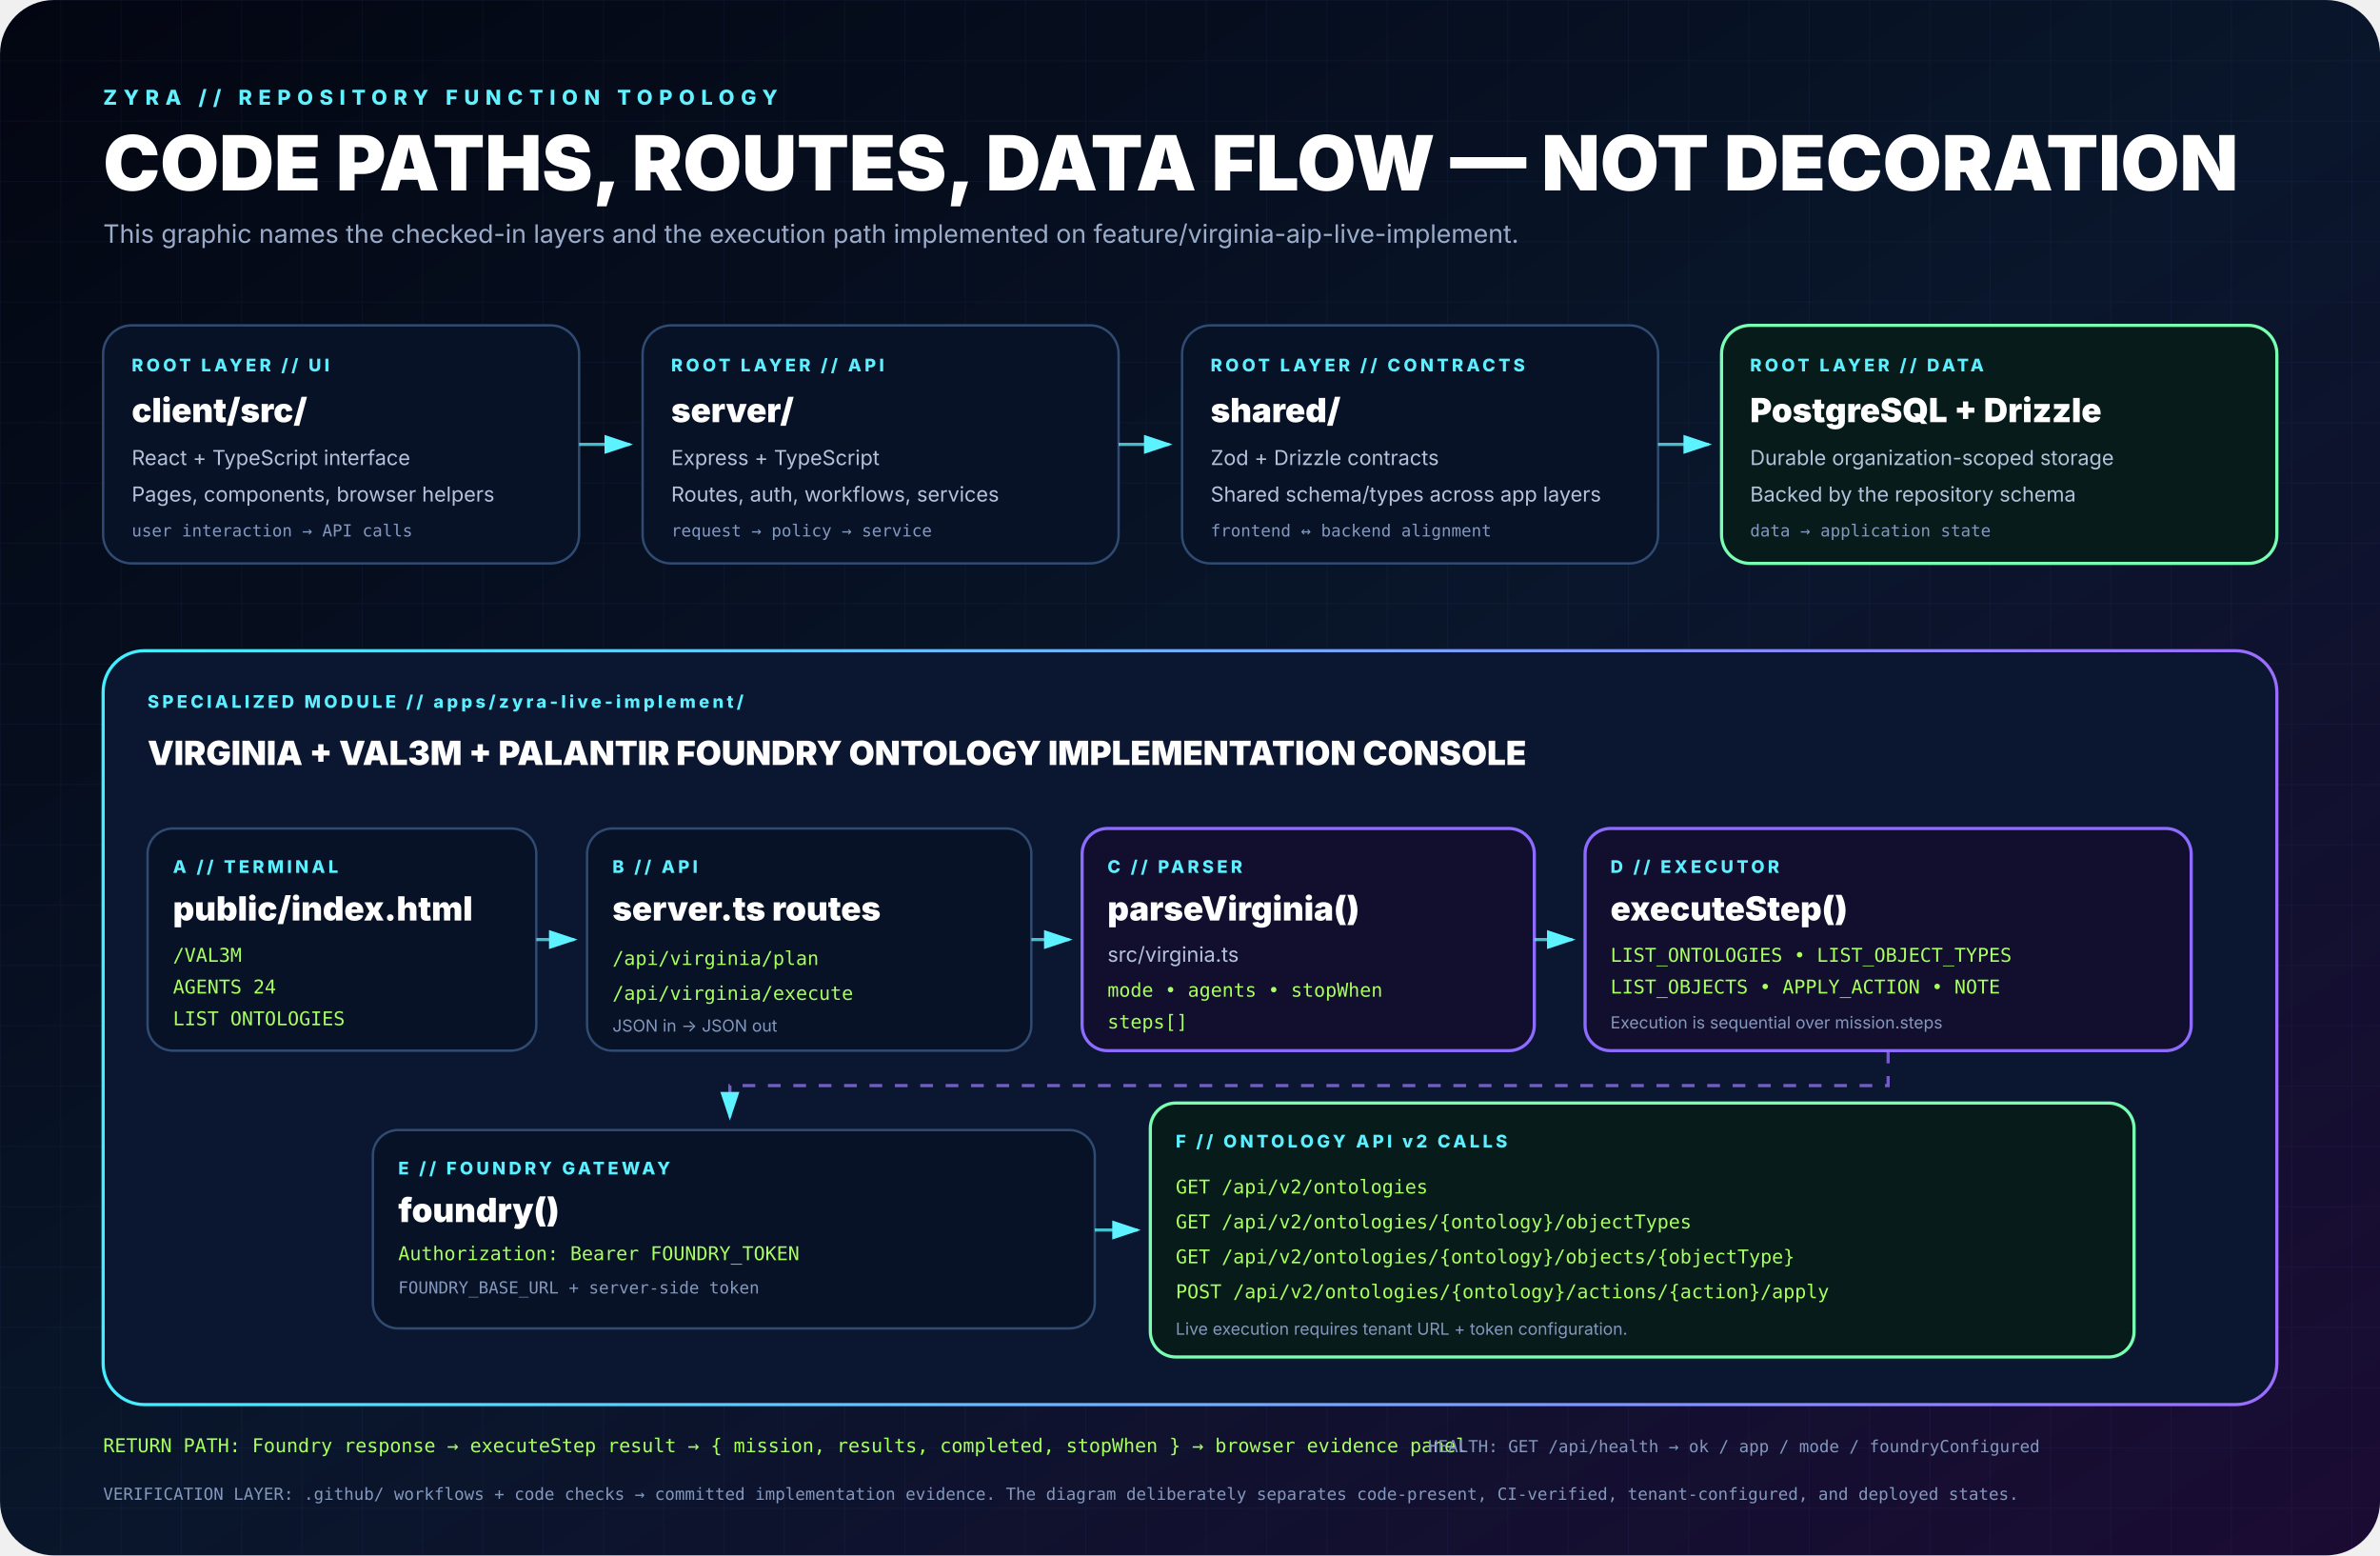
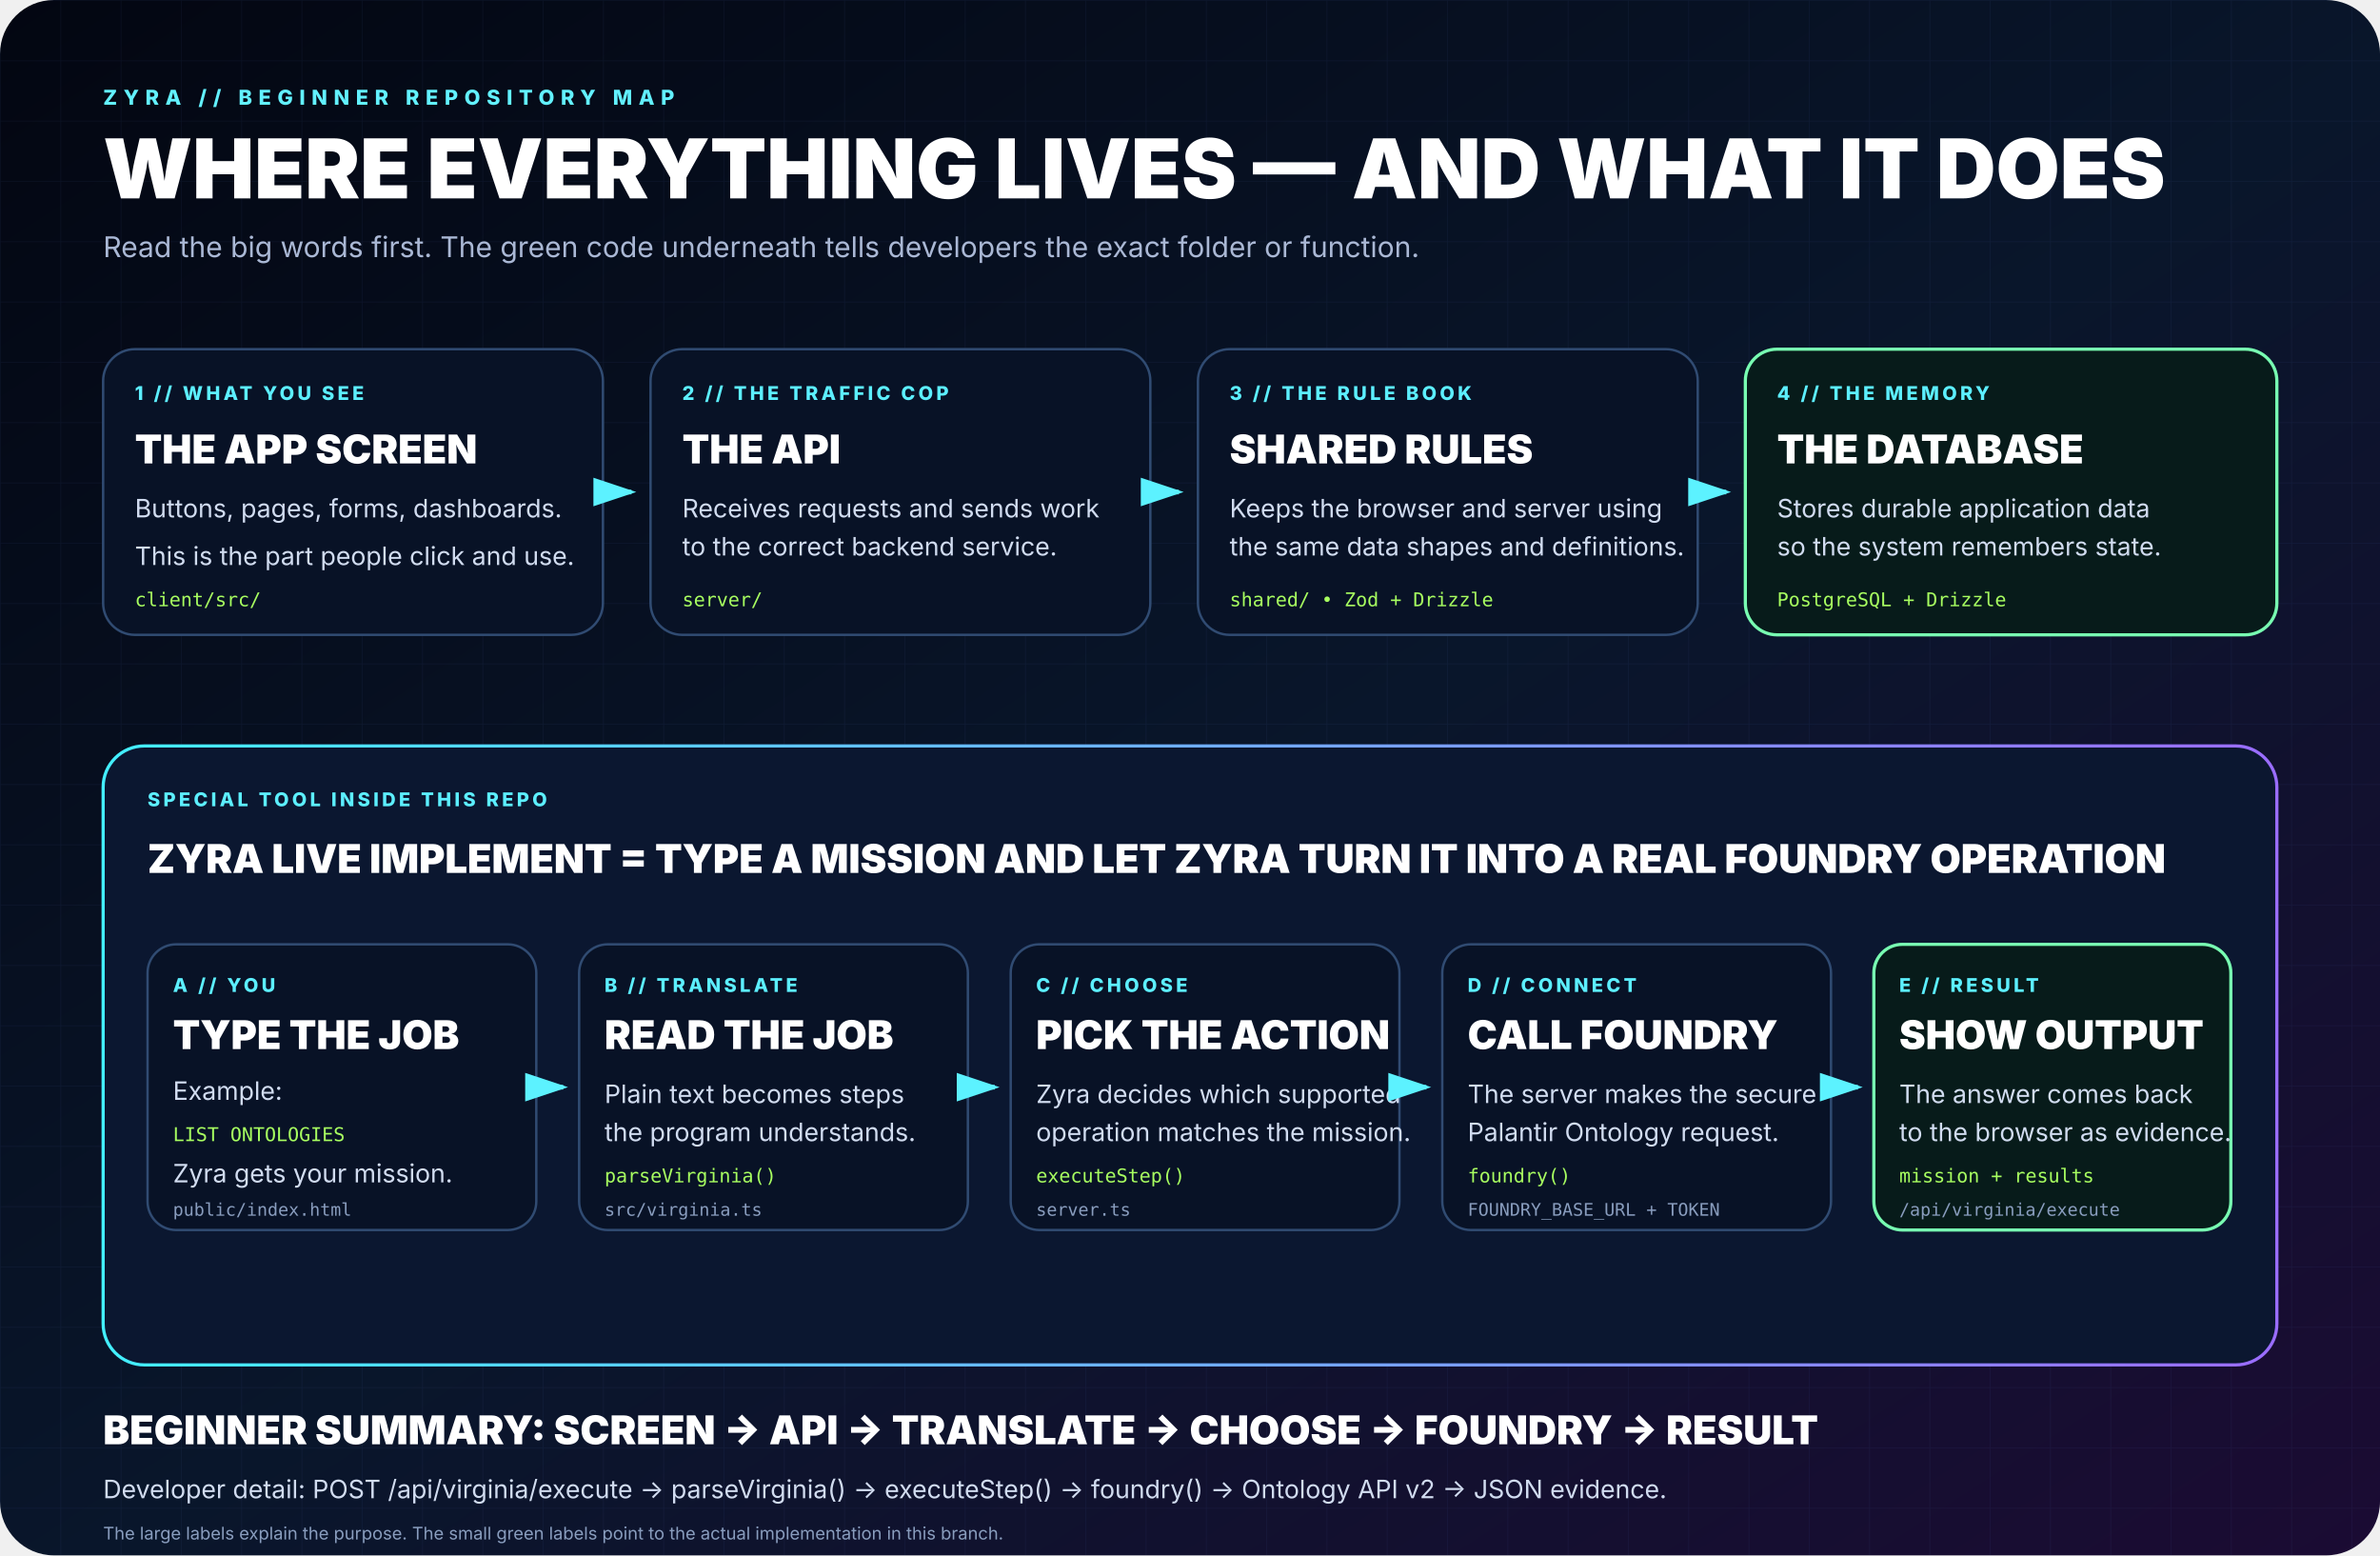
<svg xmlns="http://www.w3.org/2000/svg" width="1500" height="980" viewBox="0 0 1500 980" role="img" aria-labelledby="title desc">
  <defs>
    <linearGradient id="bg" x1="0" y1="0" x2="1" y2="1">
      <stop stop-color="#030611" />
      <stop offset=".52" stop-color="#09162b" />
      <stop offset="1" stop-color="#1b0b33" />
    </linearGradient>
    <linearGradient id="edge" x1="0" y1="0" x2="1" y2="0">
      <stop stop-color="#43efff" />
      <stop offset="1" stop-color="#9a6dff" />
    </linearGradient>
    <pattern id="grid" width="38" height="38" patternUnits="userSpaceOnUse">
      <path d="M38 0H0V38" fill="none" stroke="#74a4ff" stroke-opacity=".055" />
    </pattern>
    <marker id="a" markerWidth="10" markerHeight="10" refX="8" refY="3" orient="auto">
      <path d="M0 0L0 6L9 3Z" fill="#5cf2ff" />
    </marker>
    <style>
-   text{font-family:Inter,Segoe UI,Arial,sans-serif}.mono{font-family:ui-monospace,SFMono-Regular,Menlo,monospace}.eyebrow{font-size:13px;fill:#62f1ff;font-weight:800;letter-spacing:4px}.hero{font-size:48px;fill:#fff;font-weight:900}.sub{font-size:16px;fill:#9bacca}.card{fill:#081226;stroke:#304b72;stroke-width:1.5}.core{fill:#0b1730;stroke:url(#edge);stroke-width:2}.violet{fill:#120e2d;stroke:#8d6bff;stroke-width:2}.green{fill:#071b1a;stroke:#78ffb2;stroke-width:2}.label{font-size:11px;fill:#5cefff;font-weight:800;letter-spacing:2px}.title{font-size:21px;fill:#fff;font-weight:850}.body{font-size:13px;fill:#b5c2dc}.code{font-size:12px;fill:#a8ff60}.tiny{font-size:10.5px;fill:#8498bd}.line{fill:none;stroke:#5cf2ff;stroke-width:2;stroke-opacity:.76;marker-end:url(#a)}.dash{fill:none;stroke:#9a78ff;stroke-width:2;stroke-dasharray:8 8;stroke-opacity:.72;marker-end:url(#a)}
+   text{font-family:Inter,Segoe UI,Arial,sans-serif}.mono{font-family:ui-monospace,SFMono-Regular,Menlo,monospace}.eyebrow{font-size:13px;fill:#62f1ff;font-weight:800;letter-spacing:4px}.hero{font-size:52px;fill:#fff;font-weight:900}.sub{font-size:18px;fill:#aab8d5}.card{fill:#081226;stroke:#304b72;stroke-width:1.5}.core{fill:#0b1730;stroke:url(#edge);stroke-width:2}.green{fill:#071b1a;stroke:#78ffb2;stroke-width:2}.label{font-size:12px;fill:#5cefff;font-weight:800;letter-spacing:2px}.title{font-size:25px;fill:#fff;font-weight:900}.body{font-size:16px;fill:#d1dcf0}.code{font-size:12px;fill:#a8ff60}.tiny{font-size:11px;fill:#899dbe}.line{fill:none;stroke:#5cf2ff;stroke-width:3;stroke-opacity:.8;marker-end:url(#a)}
 </style>
  </defs>
  <rect width="1500" height="980" rx="34" fill="url(#bg)" />
  <rect width="1500" height="980" rx="34" fill="url(#grid)" />
-   <text x="65" y="66" class="eyebrow">ZYRA // REPOSITORY FUNCTION TOPOLOGY</text>
-   <text x="65" y="120" class="hero">CODE PATHS, ROUTES, DATA FLOW — NOT DECORATION</text>
-   <text x="65" y="153" class="sub">This graphic names the checked-in layers and the execution path implemented on feature/virginia-aip-live-implement.</text>
-   <g transform="translate(65 205)">
-     <rect width="300" height="150" rx="18" class="card" />
-     <text x="18" y="29" class="label">ROOT LAYER // UI</text>
-     <text x="18" y="61" class="title">client/src/</text>
-     <text x="18" y="88" class="body">React + TypeScript interface</text>
-     <text x="18" y="111" class="body">Pages, components, browser helpers</text>
-     <text x="18" y="133" class="tiny mono">user interaction → API calls</text>
+   <text x="65" y="66" class="eyebrow">ZYRA // BEGINNER REPOSITORY MAP</text>
+   <text x="65" y="125" class="hero">WHERE EVERYTHING LIVES — AND WHAT IT DOES</text>
+   <text x="65" y="162" class="sub">Read the big words first. The green code underneath tells developers the exact folder or function.</text>
+   <g transform="translate(65 220)">
+     <rect width="315" height="180" rx="20" class="card" />
+     <text x="20" y="32" class="label">1 // WHAT YOU SEE</text>
+     <text x="20" y="72" class="title">THE APP SCREEN</text>
+     <text x="20" y="106" class="body">Buttons, pages, forms, dashboards.</text>
+     <text x="20" y="136" class="body">This is the part people click and use.</text>
+     <text x="20" y="162" class="code mono">client/src/</text>
  </g>
-   <g transform="translate(405 205)">
-     <rect width="300" height="150" rx="18" class="card" />
-     <text x="18" y="29" class="label">ROOT LAYER // API</text>
-     <text x="18" y="61" class="title">server/</text>
-     <text x="18" y="88" class="body">Express + TypeScript</text>
-     <text x="18" y="111" class="body">Routes, auth, workflows, services</text>
-     <text x="18" y="133" class="tiny mono">request → policy → service</text>
+   <g transform="translate(410 220)">
+     <rect width="315" height="180" rx="20" class="card" />
+     <text x="20" y="32" class="label">2 // THE TRAFFIC COP</text>
+     <text x="20" y="72" class="title">THE API</text>
+     <text x="20" y="106" class="body">Receives requests and sends work</text>
+     <text x="20" y="130" class="body">to the correct backend service.</text>
+     <text x="20" y="162" class="code mono">server/</text>
  </g>
-   <g transform="translate(745 205)">
-     <rect width="300" height="150" rx="18" class="card" />
-     <text x="18" y="29" class="label">ROOT LAYER // CONTRACTS</text>
-     <text x="18" y="61" class="title">shared/</text>
-     <text x="18" y="88" class="body">Zod + Drizzle contracts</text>
-     <text x="18" y="111" class="body">Shared schema/types across app layers</text>
-     <text x="18" y="133" class="tiny mono">frontend ↔ backend alignment</text>
+   <g transform="translate(755 220)">
+     <rect width="315" height="180" rx="20" class="card" />
+     <text x="20" y="32" class="label">3 // THE RULE BOOK</text>
+     <text x="20" y="72" class="title">SHARED RULES</text>
+     <text x="20" y="106" class="body">Keeps the browser and server using</text>
+     <text x="20" y="130" class="body">the same data shapes and definitions.</text>
+     <text x="20" y="162" class="code mono">shared/  •  Zod + Drizzle</text>
  </g>
-   <g transform="translate(1085 205)">
-     <rect width="350" height="150" rx="18" class="green" />
-     <text x="18" y="29" class="label">ROOT LAYER // DATA</text>
-     <text x="18" y="61" class="title">PostgreSQL + Drizzle</text>
-     <text x="18" y="88" class="body">Durable organization-scoped storage</text>
-     <text x="18" y="111" class="body">Backed by the repository schema</text>
-     <text x="18" y="133" class="tiny mono">data → application state</text>
+   <g transform="translate(1100 220)">
+     <rect width="335" height="180" rx="20" class="green" />
+     <text x="20" y="32" class="label">4 // THE MEMORY</text>
+     <text x="20" y="72" class="title">THE DATABASE</text>
+     <text x="20" y="106" class="body">Stores durable application data</text>
+     <text x="20" y="130" class="body">so the system remembers state.</text>
+     <text x="20" y="162" class="code mono">PostgreSQL + Drizzle</text>
  </g>
-   <path class="line" d="M365 280H397" />
-   <path class="line" d="M705 280H737" />
-   <path class="line" d="M1045 280H1077" />
-   <g transform="translate(65 410)">
-     <rect width="1370" height="475" rx="26" class="core" />
-     <text x="28" y="36" class="label">SPECIALIZED MODULE // apps/zyra-live-implement/</text>
-     <text x="28" y="72" class="title">VIRGINIA + VAL3M + PALANTIR FOUNDRY ONTOLOGY IMPLEMENTATION CONSOLE</text>
-     <g transform="translate(28 112)">
-       <rect width="245" height="140" rx="16" class="card" />
-       <text x="16" y="28" class="label">A // TERMINAL</text>
-       <text x="16" y="58" class="title">public/index.html</text>
-       <text x="16" y="84" class="code mono">/VAL3M</text>
-       <text x="16" y="104" class="code mono">AGENTS 24</text>
+   <path class="line" d="M380 310H398" />
+   <path class="line" d="M725 310H743" />
+   <path class="line" d="M1070 310H1088" />
+   <g transform="translate(65 470)">
+     <rect width="1370" height="390" rx="26" class="core" />
+     <text x="28" y="38" class="label">SPECIAL TOOL INSIDE THIS REPO</text>
+     <text x="28" y="80" class="title">ZYRA LIVE IMPLEMENT = TYPE A MISSION AND LET ZYRA TURN IT INTO A REAL FOUNDRY OPERATION</text>
+     <g transform="translate(28 125)">
+       <rect width="245" height="180" rx="18" class="card" />
+       <text x="16" y="30" class="label">A // YOU</text>
+       <text x="16" y="66" class="title">TYPE THE JOB</text>
+       <text x="16" y="98" class="body">Example:</text>
      <text x="16" y="124" class="code mono">LIST ONTOLOGIES</text>
+       <text x="16" y="150" class="body">Zyra gets your mission.</text>
+       <text x="16" y="171" class="tiny mono">public/index.html</text>
    </g>
-     <g transform="translate(305 112)">
-       <rect width="280" height="140" rx="16" class="card" />
-       <text x="16" y="28" class="label">B // API</text>
-       <text x="16" y="58" class="title">server.ts routes</text>
-       <text x="16" y="86" class="code mono">/api/virginia/plan</text>
-       <text x="16" y="108" class="code mono">/api/virginia/execute</text>
-       <text x="16" y="128" class="tiny">JSON in → JSON out</text>
+     <g transform="translate(300 125)">
+       <rect width="245" height="180" rx="18" class="card" />
+       <text x="16" y="30" class="label">B // TRANSLATE</text>
+       <text x="16" y="66" class="title">READ THE JOB</text>
+       <text x="16" y="100" class="body">Plain text becomes steps</text>
+       <text x="16" y="124" class="body">the program understands.</text>
+       <text x="16" y="150" class="code mono">parseVirginia()</text>
+       <text x="16" y="171" class="tiny mono">src/virginia.ts</text>
    </g>
-     <g transform="translate(617 112)">
-       <rect width="285" height="140" rx="16" class="violet" />
-       <text x="16" y="28" class="label">C // PARSER</text>
-       <text x="16" y="58" class="title">parseVirginia()</text>
-       <text x="16" y="84" class="body">src/virginia.ts</text>
-       <text x="16" y="106" class="code mono">mode • agents • stopWhen</text>
-       <text x="16" y="126" class="code mono">steps[]</text>
+     <g transform="translate(572 125)">
+       <rect width="245" height="180" rx="18" class="card" />
+       <text x="16" y="30" class="label">C // CHOOSE</text>
+       <text x="16" y="66" class="title">PICK THE ACTION</text>
+       <text x="16" y="100" class="body">Zyra decides which supported</text>
+       <text x="16" y="124" class="body">operation matches the mission.</text>
+       <text x="16" y="150" class="code mono">executeStep()</text>
+       <text x="16" y="171" class="tiny mono">server.ts</text>
    </g>
-     <g transform="translate(934 112)">
-       <rect width="382" height="140" rx="16" class="violet" />
-       <text x="16" y="28" class="label">D // EXECUTOR</text>
-       <text x="16" y="58" class="title">executeStep()</text>
-       <text x="16" y="84" class="code mono">LIST_ONTOLOGIES • LIST_OBJECT_TYPES</text>
-       <text x="16" y="104" class="code mono">LIST_OBJECTS • APPLY_ACTION • NOTE</text>
-       <text x="16" y="126" class="tiny">Execution is sequential over mission.steps</text>
+     <g transform="translate(844 125)">
+       <rect width="245" height="180" rx="18" class="card" />
+       <text x="16" y="30" class="label">D // CONNECT</text>
+       <text x="16" y="66" class="title">CALL FOUNDRY</text>
+       <text x="16" y="100" class="body">The server makes the secure</text>
+       <text x="16" y="124" class="body">Palantir Ontology request.</text>
+       <text x="16" y="150" class="code mono">foundry()</text>
+       <text x="16" y="171" class="tiny mono">FOUNDRY_BASE_URL + TOKEN</text>
    </g>
-     <path class="line" d="M273 182H297" />
-     <path class="line" d="M585 182H609" />
-     <path class="line" d="M902 182H926" />
-     <g transform="translate(170 302)">
-       <rect width="455" height="125" rx="16" class="card" />
-       <text x="16" y="28" class="label">E // FOUNDRY GATEWAY</text>
-       <text x="16" y="58" class="title">foundry()</text>
-       <text x="16" y="82" class="code mono">Authorization: Bearer FOUNDRY_TOKEN</text>
-       <text x="16" y="103" class="tiny mono">FOUNDRY_BASE_URL + server-side token</text>
+     <g transform="translate(1116 125)">
+       <rect width="225" height="180" rx="18" class="green" />
+       <text x="16" y="30" class="label">E // RESULT</text>
+       <text x="16" y="66" class="title">SHOW OUTPUT</text>
+       <text x="16" y="100" class="body">The answer comes back</text>
+       <text x="16" y="124" class="body">to the browser as evidence.</text>
+       <text x="16" y="150" class="code mono">mission + results</text>
+       <text x="16" y="171" class="tiny mono">/api/virginia/execute</text>
    </g>
-     <g transform="translate(660 285)">
-       <rect width="620" height="160" rx="16" class="green" />
-       <text x="16" y="28" class="label">F // ONTOLOGY API v2 CALLS</text>
-       <text x="16" y="57" class="code mono">GET  /api/v2/ontologies</text>
-       <text x="16" y="79" class="code mono">GET  /api/v2/ontologies/{ontology}/objectTypes</text>
-       <text x="16" y="101" class="code mono">GET  /api/v2/ontologies/{ontology}/objects/{objectType}</text>
-       <text x="16" y="123" class="code mono">POST /api/v2/ontologies/{ontology}/actions/{action}/apply</text>
-       <text x="16" y="146" class="tiny">Live execution requires tenant URL + token configuration.</text>
-     </g>
-     <path class="dash" d="M1125 252V274H395V294" />
-     <path class="line" d="M625 365H652" />
+     <path class="line" d="M273 215H290" />
+     <path class="line" d="M545 215H562" />
+     <path class="line" d="M817 215H834" />
+     <path class="line" d="M1089 215H1106" />
  </g>
-   <g transform="translate(65 915)">
-     <text x="0" y="0" class="code mono">RETURN PATH: Foundry response → executeStep result → { mission, results, completed, stopWhen } → browser evidence panel</text>
-     <text x="835" y="0" class="tiny mono">HEALTH: GET /api/health → ok / app / mode / foundryConfigured</text>
-   </g>
-   <g transform="translate(65 945)">
-     <text x="0" y="0" class="tiny mono">VERIFICATION LAYER: .github/ workflows + code checks → committed implementation evidence.  The diagram deliberately separates code-present, CI-verified, tenant-configured, and deployed states.</text>
-   </g>
+   <text x="65" y="910" class="title">BEGINNER SUMMARY: SCREEN → API → TRANSLATE → CHOOSE → FOUNDRY → RESULT</text>
+   <text x="65" y="944" class="body">Developer detail: POST /api/virginia/execute → parseVirginia() → executeStep() → foundry() → Ontology API v2 → JSON evidence.</text>
+   <text x="65" y="970" class="tiny">The large labels explain the purpose. The small green labels point to the actual implementation in this branch.</text>
</svg>
